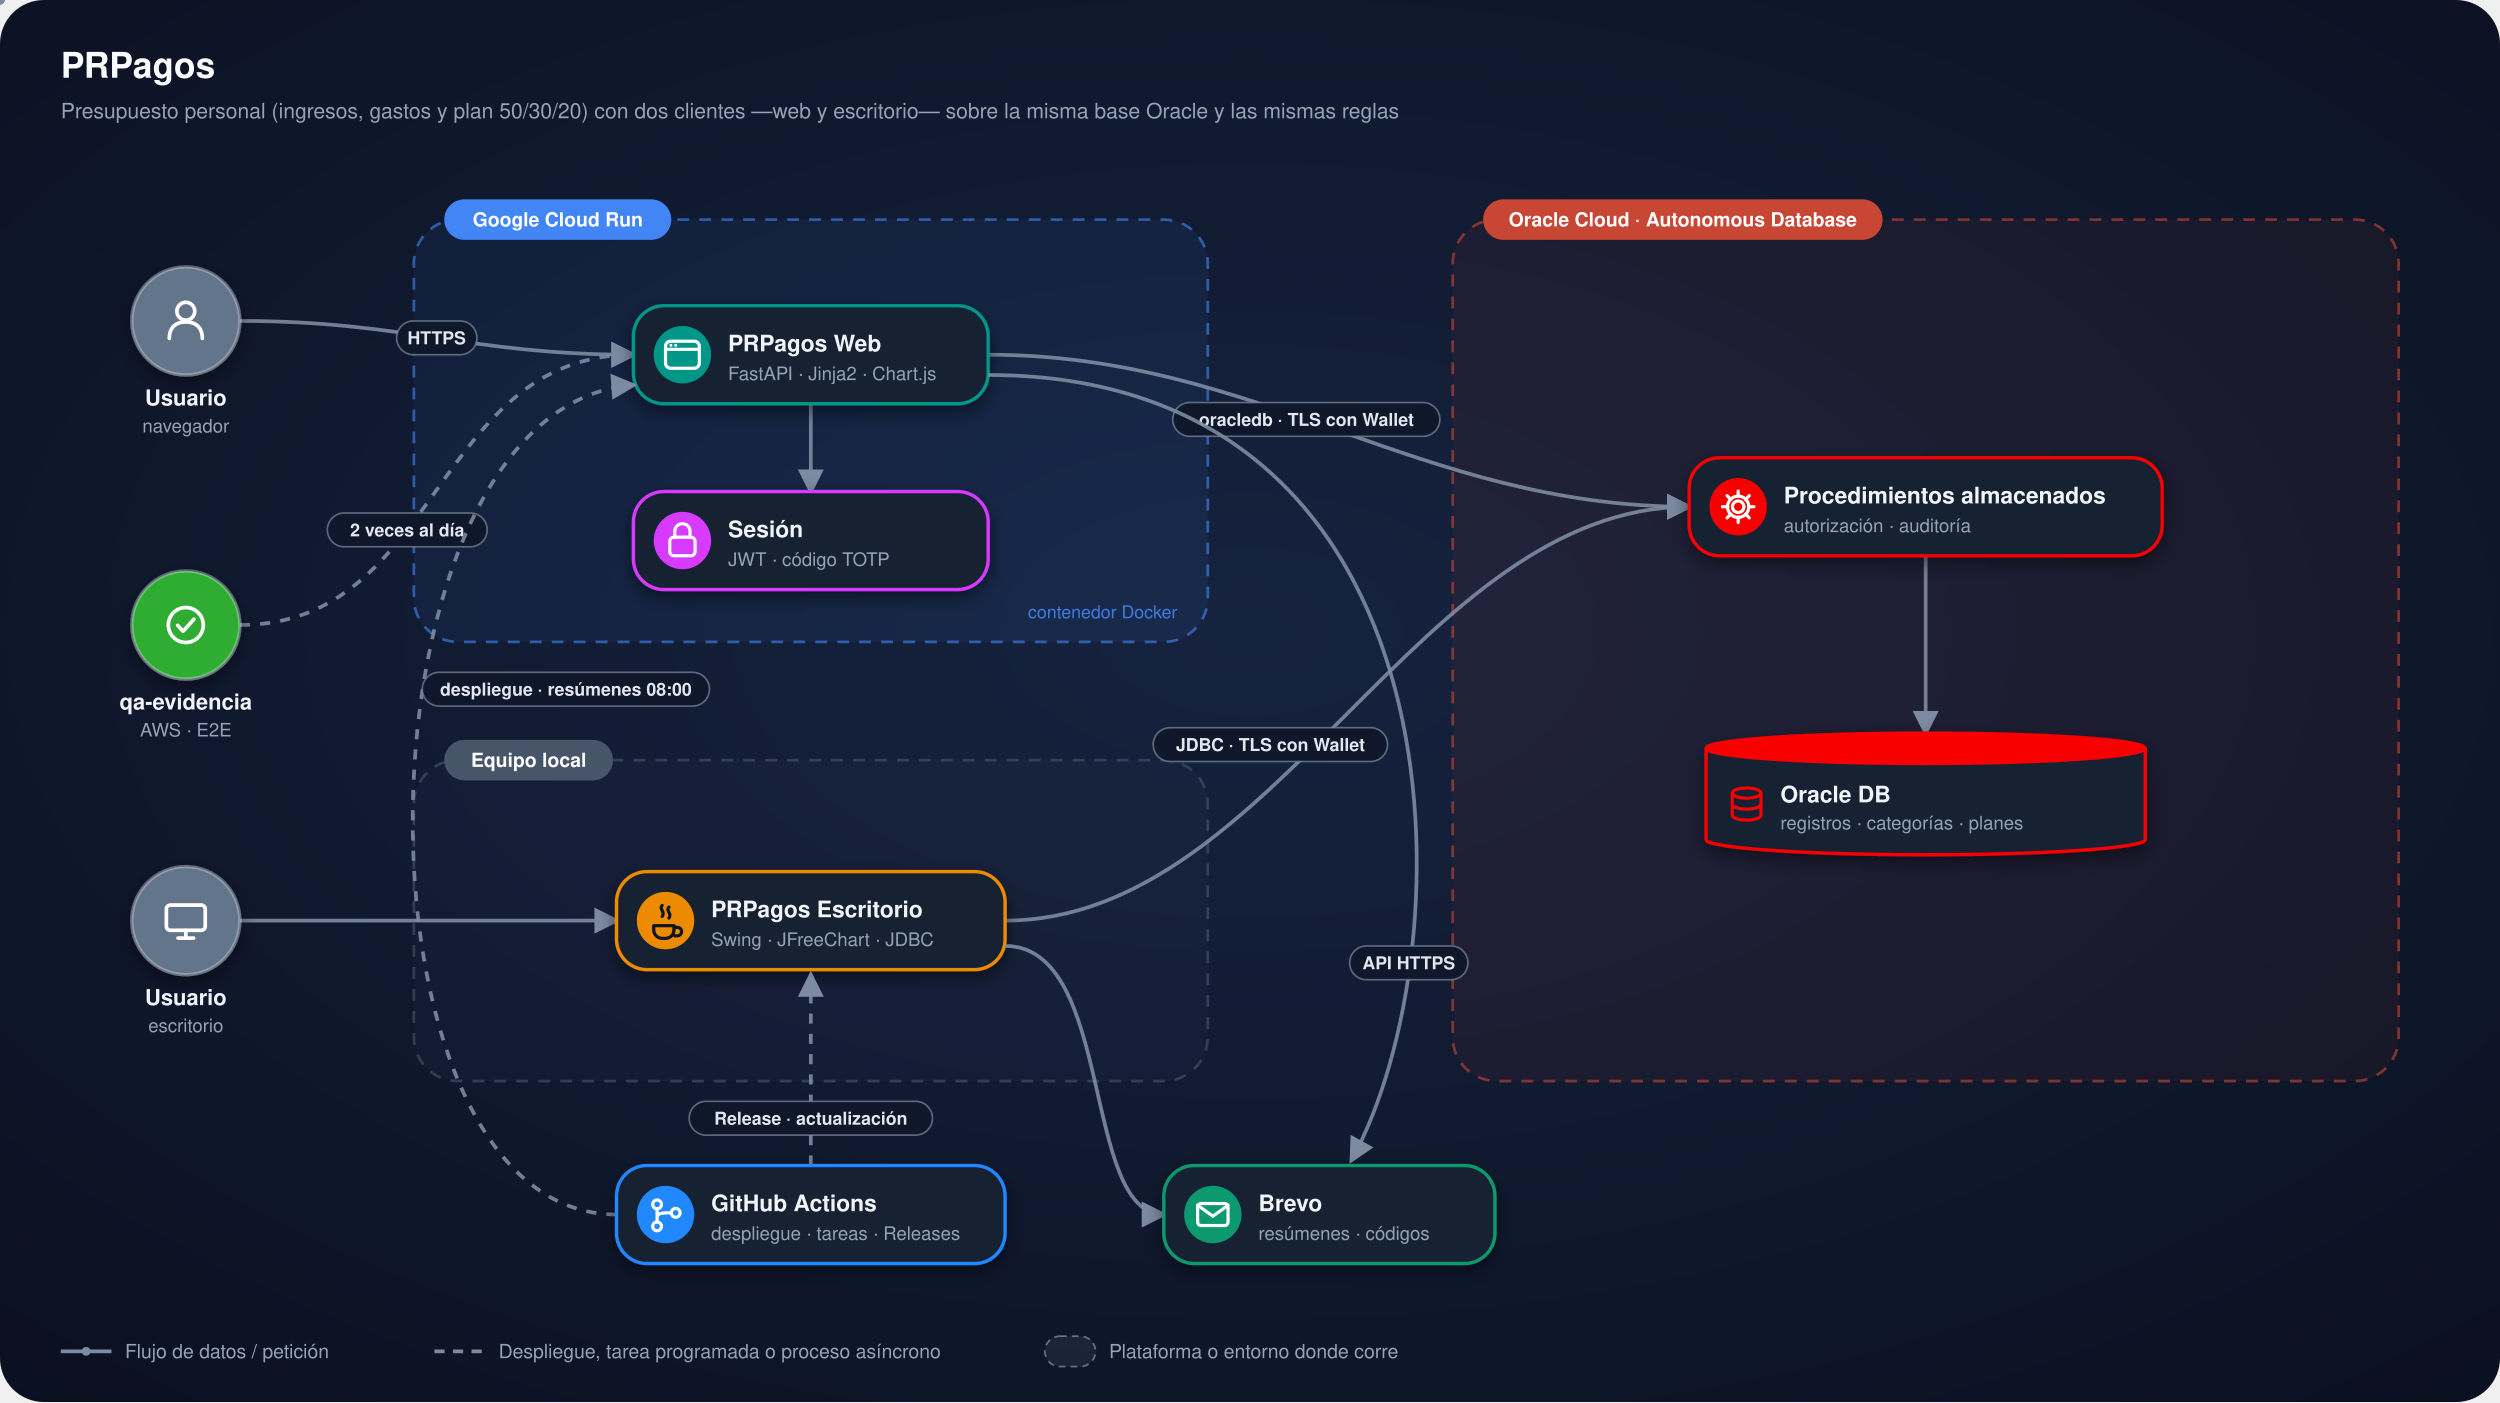
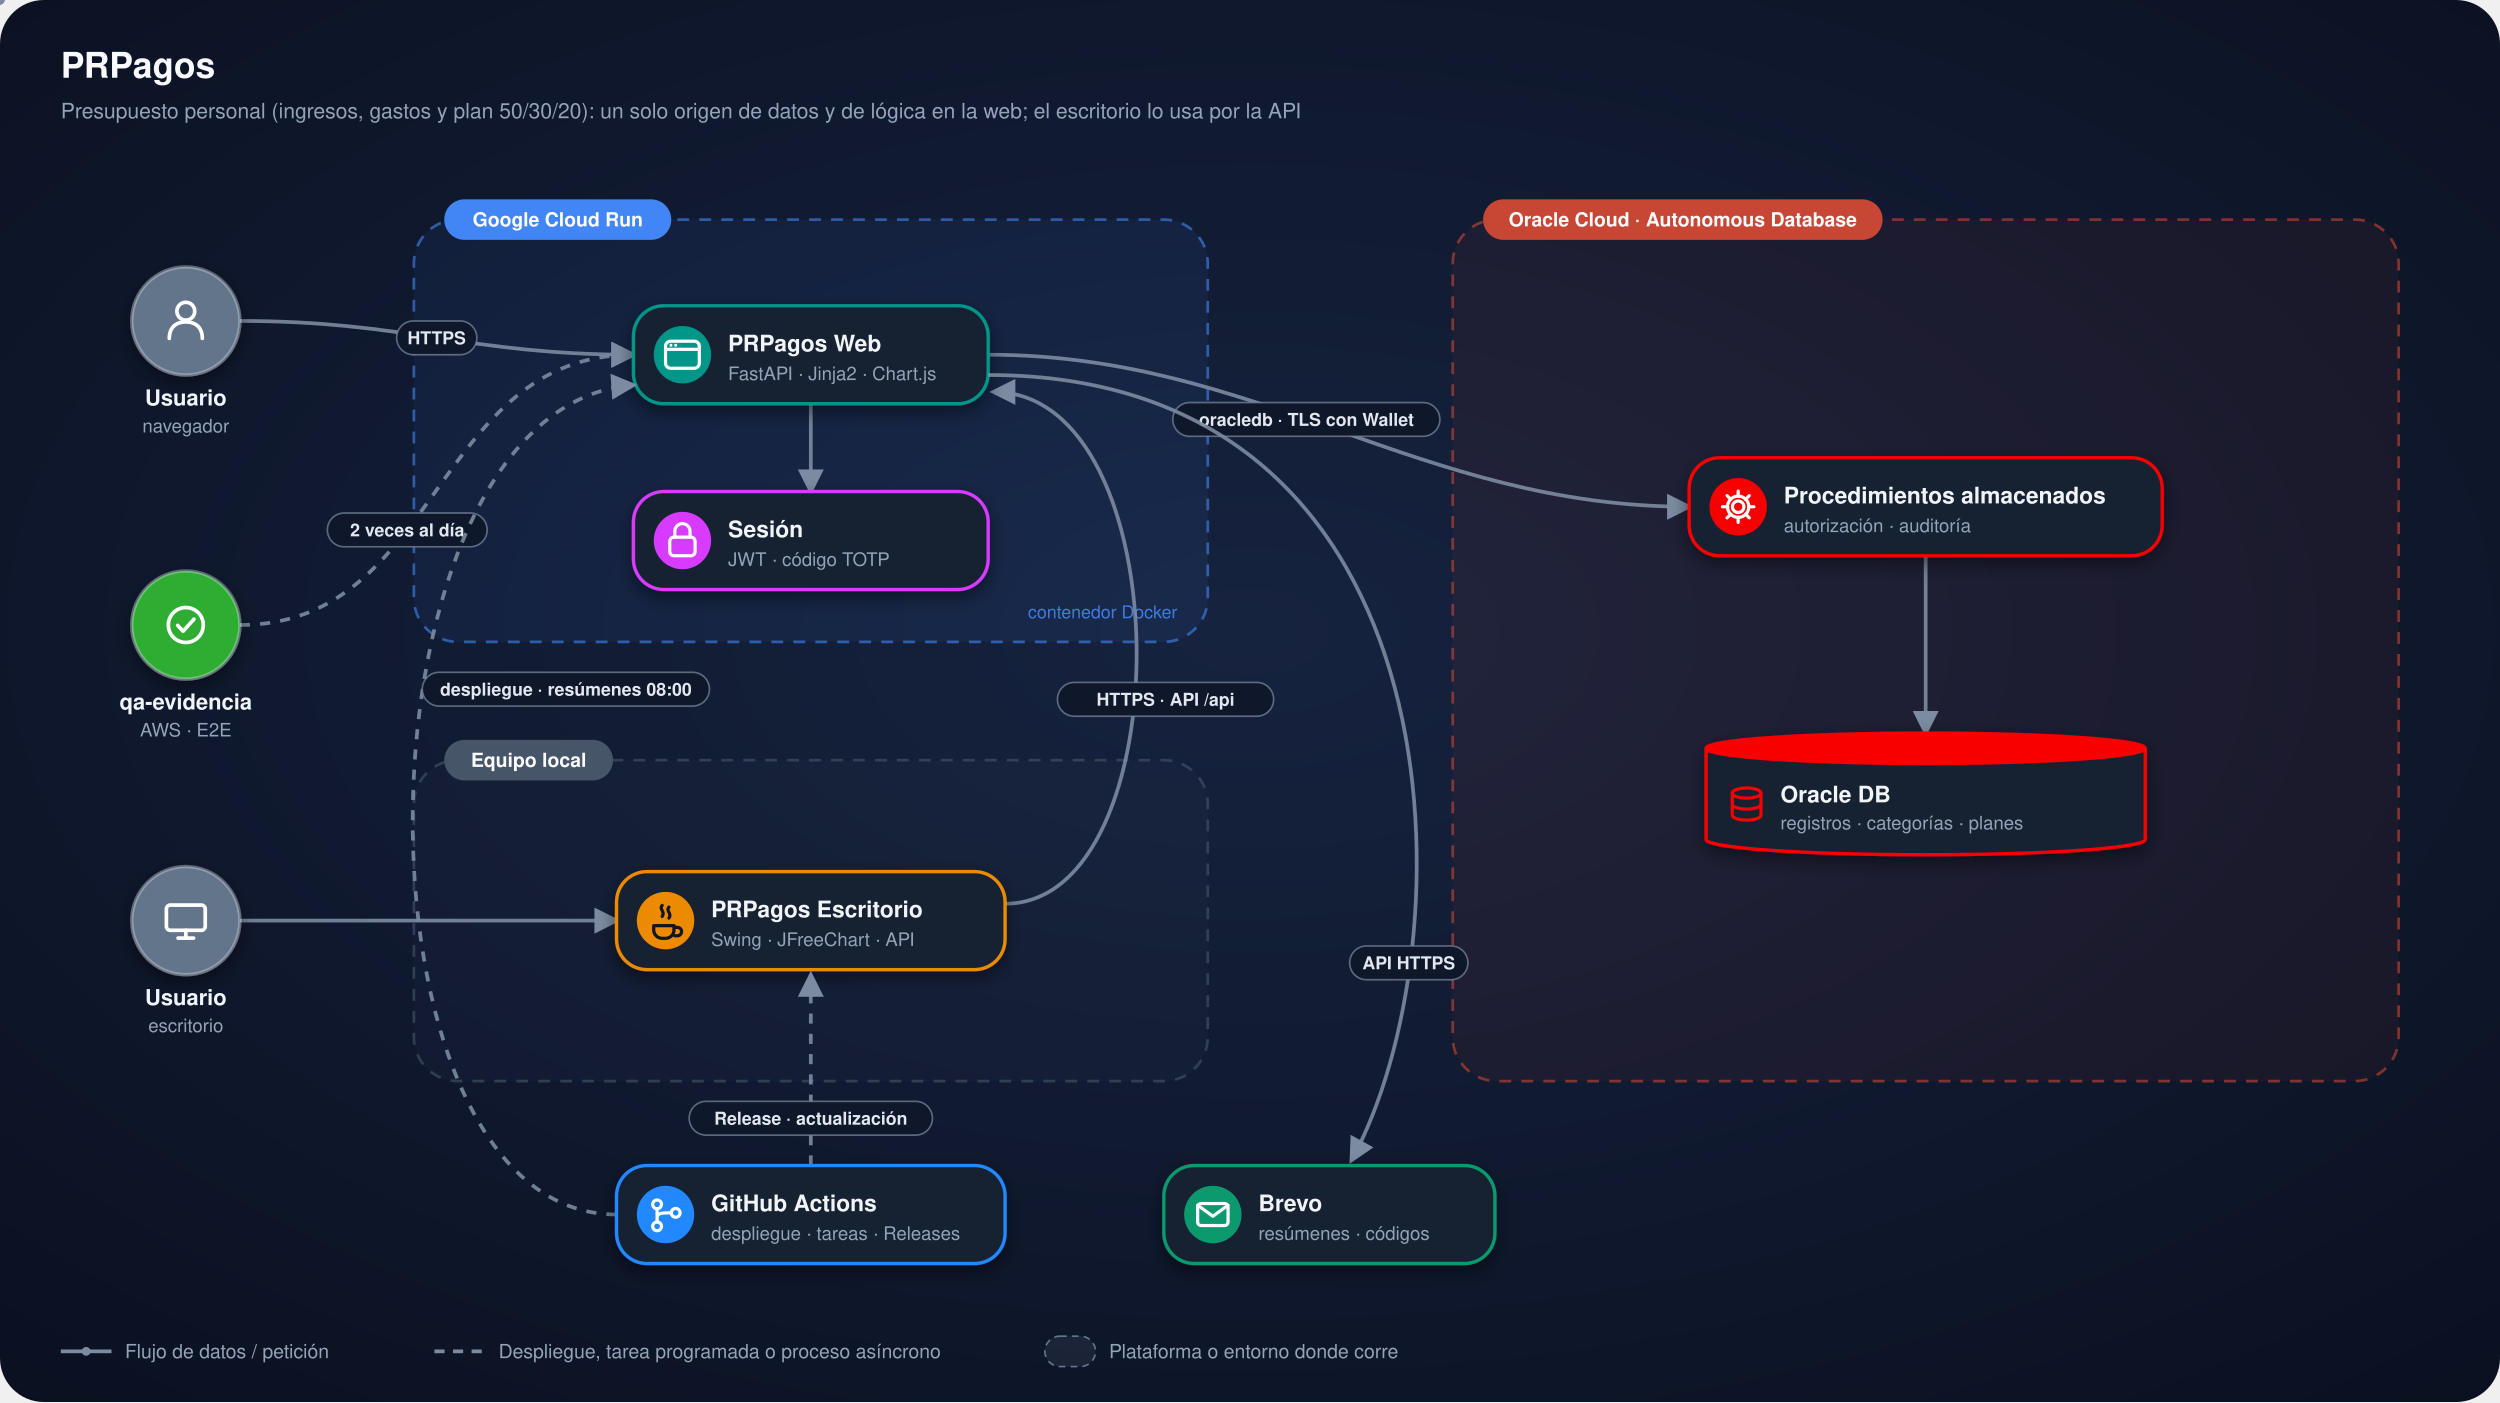
<svg xmlns="http://www.w3.org/2000/svg" viewBox="0 0 1480 830" width="1480" height="830" font-family="Segoe UI, -apple-system, BlinkMacSystemFont, Helvetica, Arial, sans-serif" role="img" aria-label="Arquitectura de PRPagos">
  <defs>
    <radialGradient id="bg" cx="50%" cy="45%" r="75%">
      <stop offset="0" stop-color="#16233F" />
      <stop offset="1" stop-color="#0A1020" />
    </radialGradient>
    <filter id="sh" x="-30%" y="-30%" width="160%" height="170%">
      <feDropShadow dx="0" dy="4" stdDeviation="5" flood-color="#000" flood-opacity=".45" />
    </filter>
    <marker id="a7C8BA1" viewBox="0 0 10 10" refX="8.5" refY="5" markerWidth="7" markerHeight="7" orient="auto-start-reverse">
      <path d="M0,0 L10,5 L0,10 z" fill="#7C8BA1" />
    </marker>
    <marker id="s7C8BA1" viewBox="0 0 10 10" refX="8.5" refY="5" markerWidth="7" markerHeight="7" orient="auto-start-reverse">
      <path d="M0,0 L10,5 L0,10 z" fill="#7C8BA1" />
    </marker>
  </defs>
  <rect width="1480" height="830" rx="26" fill="url(#bg)" />
  <text x="36" y="46" font-size="21" font-weight="800" fill="#F8FAFC">PRPagos</text>
-   <text x="36" y="70" font-size="12.5" fill="#94A3B8">Presupuesto personal (ingresos, gastos y plan 50/30/20) con dos clientes —web y escritorio— sobre la misma base Oracle y las mismas reglas</text>
+   <text x="36" y="70" font-size="12.5" fill="#94A3B8">Presupuesto personal (ingresos, gastos y plan 50/30/20): un solo origen de datos y de lógica en la web; el escritorio lo usa por la API</text>
  <rect x="245" y="130" width="470" height="250" rx="26" fill="#4285F4" fill-opacity=".07" stroke="#4285F4" stroke-opacity=".6" stroke-width="1.6" stroke-dasharray="7 6" />
  <rect x="263" y="118" width="134.4" height="24" rx="12" fill="#4285F4" />
  <text x="330.2" y="134" text-anchor="middle" font-size="11.5" font-weight="700" fill="#FFFFFF">Google Cloud Run</text>
  <text x="697" y="366" text-anchor="end" font-size="10.5" fill="#4285F4" fill-opacity=".9">contenedor Docker</text>
  <rect x="245" y="450" width="470" height="190" rx="26" fill="#475569" fill-opacity=".07" stroke="#475569" stroke-opacity=".6" stroke-width="1.6" stroke-dasharray="7 6" />
  <rect x="263" y="438" width="99.9" height="24" rx="12" fill="#475569" />
  <text x="313.0" y="454" text-anchor="middle" font-size="11.5" font-weight="700" fill="#FFFFFF">Equipo local</text>
  <rect x="860" y="130" width="560" height="510" rx="26" fill="#C74634" fill-opacity=".07" stroke="#C74634" stroke-opacity=".6" stroke-width="1.6" stroke-dasharray="7 6" />
  <rect x="878" y="118" width="236.5" height="24" rx="12" fill="#C74634" />
  <text x="996.2" y="134" text-anchor="middle" font-size="11.5" font-weight="700" fill="#FFFFFF">Oracle Cloud · Autonomous Database</text>
  <path d="M142.0,190.0 C240.2,190.0 276.8,210.0 375.0,210.0" fill="none" stroke="#7C8BA1" stroke-width="2.2" stroke-opacity=".9" marker-end="url(#a7C8BA1)" />
  <circle r="2.6" fill="#7C8BA1">
    <animateMotion dur="3.0s" repeatCount="indefinite" path="M142.0,190.0 C240.2,190.0 276.8,210.0 375.0,210.0" />
  </circle>
  <path d="M480.0,239.0 C480.0,264.0 480.0,266.0 480.0,291.0" fill="none" stroke="#7C8BA1" stroke-width="2.2" stroke-opacity=".9" marker-end="url(#a7C8BA1)" />
  <circle r="2.6" fill="#7C8BA1">
    <animateMotion dur="2.5s" repeatCount="indefinite" path="M480.0,239.0 C480.0,264.0 480.0,266.0 480.0,291.0" />
  </circle>
  <path d="M142.0,545.0 C235.7,545.0 271.3,545.0 365.0,545.0" fill="none" stroke="#7C8BA1" stroke-width="2.2" stroke-opacity=".9" marker-end="url(#a7C8BA1)" />
  <circle r="2.6" fill="#7C8BA1">
    <animateMotion dur="3.0s" repeatCount="indefinite" path="M142.0,545.0 C235.7,545.0 271.3,545.0 365.0,545.0" />
  </circle>
  <path d="M585.0,210.0 C745.0,210.0 840.0,300.0 1000.0,300.0" fill="none" stroke="#7C8BA1" stroke-width="2.2" stroke-opacity=".9" marker-end="url(#a7C8BA1)" />
  <circle r="2.6" fill="#7C8BA1">
    <animateMotion dur="3.5s" repeatCount="indefinite" path="M585.0,210.0 C745.0,210.0 840.0,300.0 1000.0,300.0" />
  </circle>
-   <path d="M595.0,545.0 C755.0,545.0 840.0,300.0 1000.0,300.0" fill="none" stroke="#7C8BA1" stroke-width="2.2" stroke-opacity=".9" marker-end="url(#a7C8BA1)" />
+   <path d="M595.0,535.0 C700.0,535.0 700.0,232.0 588.0,232.0" fill="none" stroke="#7C8BA1" stroke-width="2.2" stroke-opacity=".9" marker-end="url(#a7C8BA1)" />
  <circle r="2.6" fill="#7C8BA1">
-     <animateMotion dur="3.6s" repeatCount="indefinite" path="M595.0,545.0 C755.0,545.0 840.0,300.0 1000.0,300.0" />
+     <animateMotion dur="3.6s" repeatCount="indefinite" path="M595.0,535.0 C700.0,535.0 700.0,232.0 588.0,232.0" />
  </circle>
  <path d="M1140.0,329.0 C1140.0,369.0 1140.0,394.0 1140.0,434.0" fill="none" stroke="#7C8BA1" stroke-width="2.2" stroke-opacity=".9" marker-end="url(#a7C8BA1)" />
  <circle r="2.6" fill="#7C8BA1">
    <animateMotion dur="2.7s" repeatCount="indefinite" path="M1140.0,329.0 C1140.0,369.0 1140.0,394.0 1140.0,434.0" />
  </circle>
  <path d="M142.0,370.0 C260.7,370.0 256.3,210.0 375.0,210.0" fill="none" stroke="#7C8BA1" stroke-width="2.2" stroke-opacity=".9" stroke-dasharray="6 6" marker-end="url(#a7C8BA1)" />
  <g filter="url(#sh)">
    <circle cx="110" cy="190" r="32" fill="#64748B" stroke="#E2E8F0" stroke-opacity=".35" stroke-width="2" />
    <g transform="translate(110,190) scale(1.15)">
      <circle cx="0" cy="-5" r="4.6" fill="none" stroke="#FFFFFF" stroke-width="1.9" stroke-linecap="round" stroke-linejoin="round" />
      <path d="M-8.5,9 c0,-6 3.8,-8.5 8.5,-8.5 s8.5,2.5 8.5,8.5" fill="none" stroke="#FFFFFF" stroke-width="1.9" stroke-linecap="round" stroke-linejoin="round" />
    </g>
  </g>
  <text x="110" y="240" text-anchor="middle" font-size="13" font-weight="700" fill="#F1F5F9">Usuario</text>
  <text x="110" y="256" text-anchor="middle" font-size="11" fill="#94A3B8">navegador</text>
  <g filter="url(#sh)">
    <circle cx="110" cy="545" r="32" fill="#64748B" stroke="#E2E8F0" stroke-opacity=".35" stroke-width="2" />
    <g transform="translate(110,545) scale(1.15)">
      <rect x="-10" y="-8" width="20" height="13" rx="2" fill="none" stroke="#FFFFFF" stroke-width="1.9" stroke-linecap="round" stroke-linejoin="round" />
      <path d="M-4,9 h8 M0,5 v4" fill="none" stroke="#FFFFFF" stroke-width="1.9" stroke-linecap="round" stroke-linejoin="round" />
    </g>
  </g>
  <text x="110" y="595" text-anchor="middle" font-size="13" font-weight="700" fill="#F1F5F9">Usuario</text>
  <text x="110" y="611" text-anchor="middle" font-size="11" fill="#94A3B8">escritorio</text>
  <g filter="url(#sh)">
    <rect x="375.0" y="181.0" width="210.0" height="58" rx="18" fill="#162033" stroke="#009688" stroke-width="2" />
    <circle cx="404.0" cy="210" r="17" fill="#009688" />
    <g transform="translate(404.0,210)">
      <rect x="-10" y="-8" width="20" height="16" rx="3" fill="none" stroke="#FFFFFF" stroke-width="1.9" stroke-linecap="round" stroke-linejoin="round" />
      <path d="M-10,-3.2 h20" fill="none" stroke="#FFFFFF" stroke-width="1.9" stroke-linecap="round" stroke-linejoin="round" />
      <circle cx="-6.8" cy="-5.6" r=".9" fill="#FFFFFF" />
      <circle cx="-4" cy="-5.6" r=".9" fill="#FFFFFF" />
    </g>
  </g>
  <text x="431.0" y="208" font-size="13.5" font-weight="700" fill="#F1F5F9">PRPagos Web</text>
  <text x="431.0" y="225" font-size="11" fill="#94A3B8">FastAPI · Jinja2 · Chart.js</text>
  <g filter="url(#sh)">
    <rect x="375.0" y="291.0" width="210.0" height="58" rx="18" fill="#162033" stroke="#D63AFF" stroke-width="2" />
    <circle cx="404.0" cy="320" r="17" fill="#D63AFF" />
    <g transform="translate(404.0,320)">
      <rect x="-7.5" y="-2" width="15" height="11" rx="2.5" fill="none" stroke="#FFFFFF" stroke-width="1.9" stroke-linecap="round" stroke-linejoin="round" />
      <path d="M-4.5,-2 v-3.5 a4.5,4.5 0 0 1 9,0 v3.5" fill="none" stroke="#FFFFFF" stroke-width="1.9" stroke-linecap="round" stroke-linejoin="round" />
    </g>
  </g>
  <text x="431.0" y="318" font-size="13.5" font-weight="700" fill="#F1F5F9">Sesión</text>
  <text x="431.0" y="335" font-size="11" fill="#94A3B8">JWT · código TOTP</text>
  <g filter="url(#sh)">
    <rect x="365.0" y="516.0" width="230.0" height="58" rx="18" fill="#162033" stroke="#ED8B00" stroke-width="2" />
    <circle cx="394.0" cy="545" r="17" fill="#ED8B00" />
    <g transform="translate(394.0,545)">
      <path d="M-7,3 h12 v2.5 a5,5 0 0 1 -5,5 h-2 a5,5 0 0 1 -5,-5 z M5,4 h2 a2.5,2.5 0 0 1 0,5 h-1.5 M-2,-9 c-2,2.5 2,3.5 0,6.5 M2,-8 c-2,2.5 2,3.5 0,6.5" fill="none" stroke="#0B1220" stroke-width="1.9" stroke-linecap="round" stroke-linejoin="round" />
    </g>
  </g>
  <text x="421.0" y="543" font-size="13.5" font-weight="700" fill="#F1F5F9">PRPagos Escritorio</text>
-   <text x="421.0" y="560" font-size="11" fill="#94A3B8">Swing · JFreeChart · JDBC</text>
+   <text x="421.0" y="560" font-size="11" fill="#94A3B8">Swing · JFreeChart · API</text>
  <g filter="url(#sh)">
    <rect x="1000.0" y="271.0" width="280.0" height="58" rx="18" fill="#162033" stroke="#F80000" stroke-width="2" />
    <circle cx="1029.0" cy="300" r="17" fill="#F80000" />
    <g transform="translate(1029.0,300)">
      <circle r="3.4" fill="none" stroke="#FFFFFF" stroke-width="1.9" stroke-linecap="round" stroke-linejoin="round" />
      <path d="M6.20,0.00 L9.30,0.00" fill="none" stroke="#FFFFFF" stroke-width="1.9" stroke-linecap="round" stroke-linejoin="round" />
      <path d="M4.38,4.38 L6.58,6.58" fill="none" stroke="#FFFFFF" stroke-width="1.9" stroke-linecap="round" stroke-linejoin="round" />
      <path d="M0.00,6.20 L0.00,9.30" fill="none" stroke="#FFFFFF" stroke-width="1.9" stroke-linecap="round" stroke-linejoin="round" />
      <path d="M-4.38,4.38 L-6.58,6.58" fill="none" stroke="#FFFFFF" stroke-width="1.9" stroke-linecap="round" stroke-linejoin="round" />
      <path d="M-6.20,0.00 L-9.30,0.00" fill="none" stroke="#FFFFFF" stroke-width="1.9" stroke-linecap="round" stroke-linejoin="round" />
      <path d="M-4.38,-4.38 L-6.58,-6.58" fill="none" stroke="#FFFFFF" stroke-width="1.9" stroke-linecap="round" stroke-linejoin="round" />
      <path d="M-0.00,-6.20 L-0.00,-9.30" fill="none" stroke="#FFFFFF" stroke-width="1.9" stroke-linecap="round" stroke-linejoin="round" />
      <path d="M4.38,-4.38 L6.58,-6.58" fill="none" stroke="#FFFFFF" stroke-width="1.9" stroke-linecap="round" stroke-linejoin="round" />
      <circle r="6.3" fill="none" stroke="#FFFFFF" stroke-width="1.9" stroke-linecap="round" stroke-linejoin="round" />
    </g>
  </g>
  <text x="1056.0" y="298" font-size="13.5" font-weight="700" fill="#F1F5F9">Procedimientos almacenados</text>
  <text x="1056.0" y="315" font-size="11" fill="#94A3B8">autorización · auditoría</text>
  <g filter="url(#sh)">
    <path d="M1010.0,443.0 v54 a130.0,9 0 0 0 260,0 v-54" fill="#162033" stroke="#F80000" stroke-width="2" />
    <ellipse cx="1140" cy="443.0" rx="130.0" ry="9" fill="#F80000" stroke="#F80000" stroke-width="2" />
  </g>
  <g transform="translate(1034.0,476)">
    <ellipse cx="0" cy="-6.5" rx="8.5" ry="3" fill="none" stroke="#F80000" stroke-width="1.9" stroke-linecap="round" stroke-linejoin="round" />
    <path d="M-8.5,-6.5 v13 c0,1.7 3.8,3 8.5,3 s8.5,-1.3 8.5,-3 v-13 M-8.5,0 c0,1.7 3.8,3 8.5,3 s8.5,-1.3 8.5,-3" fill="none" stroke="#F80000" stroke-width="1.9" stroke-linecap="round" stroke-linejoin="round" />
  </g>
  <text x="1054.0" y="475" font-size="13.5" font-weight="700" fill="#F1F5F9">Oracle DB</text>
  <text x="1054.0" y="491" font-size="11" fill="#94A3B8">registros · categorías · planes</text>
  <g filter="url(#sh)">
    <circle cx="110" cy="370" r="32" fill="#2EAD33" stroke="#E2E8F0" stroke-opacity=".35" stroke-width="2" />
    <g transform="translate(110,370) scale(1.15)">
      <circle r="9" fill="none" stroke="#FFFFFF" stroke-width="1.9" stroke-linecap="round" stroke-linejoin="round" />
      <path d="M-4.2,0.2 l2.8,3 l5.6,-6.2" fill="none" stroke="#FFFFFF" stroke-width="1.9" stroke-linecap="round" stroke-linejoin="round" />
    </g>
  </g>
  <text x="110" y="420" text-anchor="middle" font-size="13" font-weight="700" fill="#F1F5F9">qa-evidencia</text>
  <text x="110" y="436" text-anchor="middle" font-size="11" fill="#94A3B8">AWS · E2E</text>
  <rect x="234.8" y="190.0" width="47.5" height="20" rx="10" fill="#0F172A" stroke="#7C8BA1" stroke-opacity=".7" />
  <text x="258.5" y="203.8" text-anchor="middle" font-size="10.5" font-weight="600" fill="#E2E8F0">HTTPS</text>
  <rect x="694.3" y="238.3" width="158.1" height="20" rx="10" fill="#0F172A" stroke="#7C8BA1" stroke-opacity=".7" />
  <text x="773.4" y="252.1" text-anchor="middle" font-size="10.5" font-weight="600" fill="#E2E8F0">oracledb · TLS con Wallet</text>
-   <rect x="682.7" y="430.8" width="138.7" height="20" rx="10" fill="#0F172A" stroke="#7C8BA1" stroke-opacity=".7" />
-   <text x="752.1" y="444.6" text-anchor="middle" font-size="10.5" font-weight="600" fill="#E2E8F0">JDBC · TLS con Wallet</text>
+   <rect x="626.0" y="404.0" width="128.0" height="20" rx="10" fill="#0F172A" stroke="#7C8BA1" stroke-opacity=".7" />
+   <text x="690.0" y="417.8" text-anchor="middle" font-size="10.5" font-weight="600" fill="#E2E8F0">HTTPS · API /api</text>
  <rect x="193.8" y="303.7" width="94.6" height="20" rx="10" fill="#0F172A" stroke="#7C8BA1" stroke-opacity=".7" />
  <text x="241.1" y="317.5" text-anchor="middle" font-size="10.5" font-weight="600" fill="#E2E8F0">2 veces al día</text>
  <path d="M365.0,719.0 C200.0,719.0 205.0,240.0 375.0,228.0" fill="none" stroke="#7C8BA1" stroke-width="2.2" stroke-opacity=".9" stroke-dasharray="6 6" marker-end="url(#a7C8BA1)" />
  <path d="M480.0,690.0 C480.0,650.0 480.0,614.0 480.0,577.0" fill="none" stroke="#7C8BA1" stroke-width="2.2" stroke-opacity=".9" stroke-dasharray="6 6" marker-end="url(#a7C8BA1)" />
  <path d="M585.0,222.0 C870.0,222.0 870.0,560.0 800.0,687.0" fill="none" stroke="#7C8BA1" stroke-width="2.2" stroke-opacity=".9" marker-end="url(#a7C8BA1)" />
  <circle r="2.6" fill="#7C8BA1">
    <animateMotion dur="3.8s" repeatCount="indefinite" path="M585.0,222.0 C870.0,222.0 870.0,560.0 800.0,687.0" />
-   </circle>
-   <path d="M595.0,560.0 C660.0,560.0 640.0,719.0 689.0,719.0" fill="none" stroke="#7C8BA1" stroke-width="2.2" stroke-opacity=".9" marker-end="url(#a7C8BA1)" />
-   <circle r="2.6" fill="#7C8BA1">
-     <animateMotion dur="3.0s" repeatCount="indefinite" path="M595.0,560.0 C660.0,560.0 640.0,719.0 689.0,719.0" />
  </circle>
  <g filter="url(#sh)">
    <rect x="365.0" y="690.0" width="230.0" height="58" rx="18" fill="#162033" stroke="#2088FF" stroke-width="2" />
    <circle cx="394.0" cy="719" r="17" fill="#2088FF" />
    <g transform="translate(394.0,719)">
      <circle cx="-5" cy="-6" r="2.6" fill="none" stroke="#FFFFFF" stroke-width="1.9" />
      <circle cx="-5" cy="7" r="2.6" fill="none" stroke="#FFFFFF" stroke-width="1.9" />
      <circle cx="6" cy="-1" r="2.6" fill="none" stroke="#FFFFFF" stroke-width="1.9" />
      <path d="M-5,-3.4 v7.8 M-5,2 c0,-3 3,-3 8.4,-3" fill="none" stroke="#FFFFFF" stroke-width="1.9" stroke-linecap="round" />
    </g>
  </g>
  <text x="421.0" y="717" font-size="13.5" font-weight="700" fill="#F1F5F9">GitHub Actions</text>
  <text x="421.0" y="734" font-size="11" fill="#94A3B8">despliegue · tareas · Releases</text>
  <g filter="url(#sh)">
    <rect x="689.0" y="690.0" width="196.0" height="58" rx="18" fill="#162033" stroke="#0B996E" stroke-width="2" />
    <circle cx="718.0" cy="719" r="17" fill="#0B996E" />
    <g transform="translate(718.0,719)">
      <rect x="-9" y="-6.5" width="18" height="13" rx="2" fill="none" stroke="#FFFFFF" stroke-width="1.9" stroke-linejoin="round" />
      <path d="M-9,-5.5 l9,6.5 l9,-6.5" fill="none" stroke="#FFFFFF" stroke-width="1.9" stroke-linecap="round" stroke-linejoin="round" />
    </g>
  </g>
  <text x="745.0" y="717" font-size="13.5" font-weight="700" fill="#F1F5F9">Brevo</text>
  <text x="745.0" y="734" font-size="11" fill="#94A3B8">resúmenes · códigos</text>
  <rect x="250.0" y="398.0" width="170.0" height="20" rx="10" fill="#0F172A" stroke="#7C8BA1" stroke-opacity=".7" />
  <text x="335.0" y="411.8" text-anchor="middle" font-size="10.5" font-weight="600" fill="#E2E8F0">despliegue · resúmenes 08:00</text>
  <rect x="408.0" y="652.0" width="144.0" height="20" rx="10" fill="#0F172A" stroke="#7C8BA1" stroke-opacity=".7" />
  <text x="480.0" y="665.8" text-anchor="middle" font-size="10.5" font-weight="600" fill="#E2E8F0">Release · actualización</text>
  <rect x="799.0" y="560.0" width="70.0" height="20" rx="10" fill="#0F172A" stroke="#7C8BA1" stroke-opacity=".7" />
  <text x="834.0" y="573.8" text-anchor="middle" font-size="10.5" font-weight="600" fill="#E2E8F0">API HTTPS</text>
  <path d="M36,800 h30" stroke="#7C8BA1" stroke-width="2.2" />
  <circle cx="51" cy="800" r="2.6" fill="#7C8BA1" />
  <text x="74" y="804" font-size="11.5" fill="#94A3B8">Flujo de datos / petición</text>
  <path d="M257.18,800 h30" stroke="#7C8BA1" stroke-width="2.2" stroke-dasharray="6 5" />
  <text x="295.18" y="804" font-size="11.5" fill="#94A3B8">Despliegue, tarea programada o proceso asíncrono</text>
  <rect x="618.545" y="791" width="30" height="18" rx="9" fill="#64748B" fill-opacity=".15" stroke="#64748B" stroke-dasharray="4 3" />
  <text x="656.545" y="804" font-size="11.5" fill="#94A3B8">Plataforma o entorno donde corre</text>
</svg>
